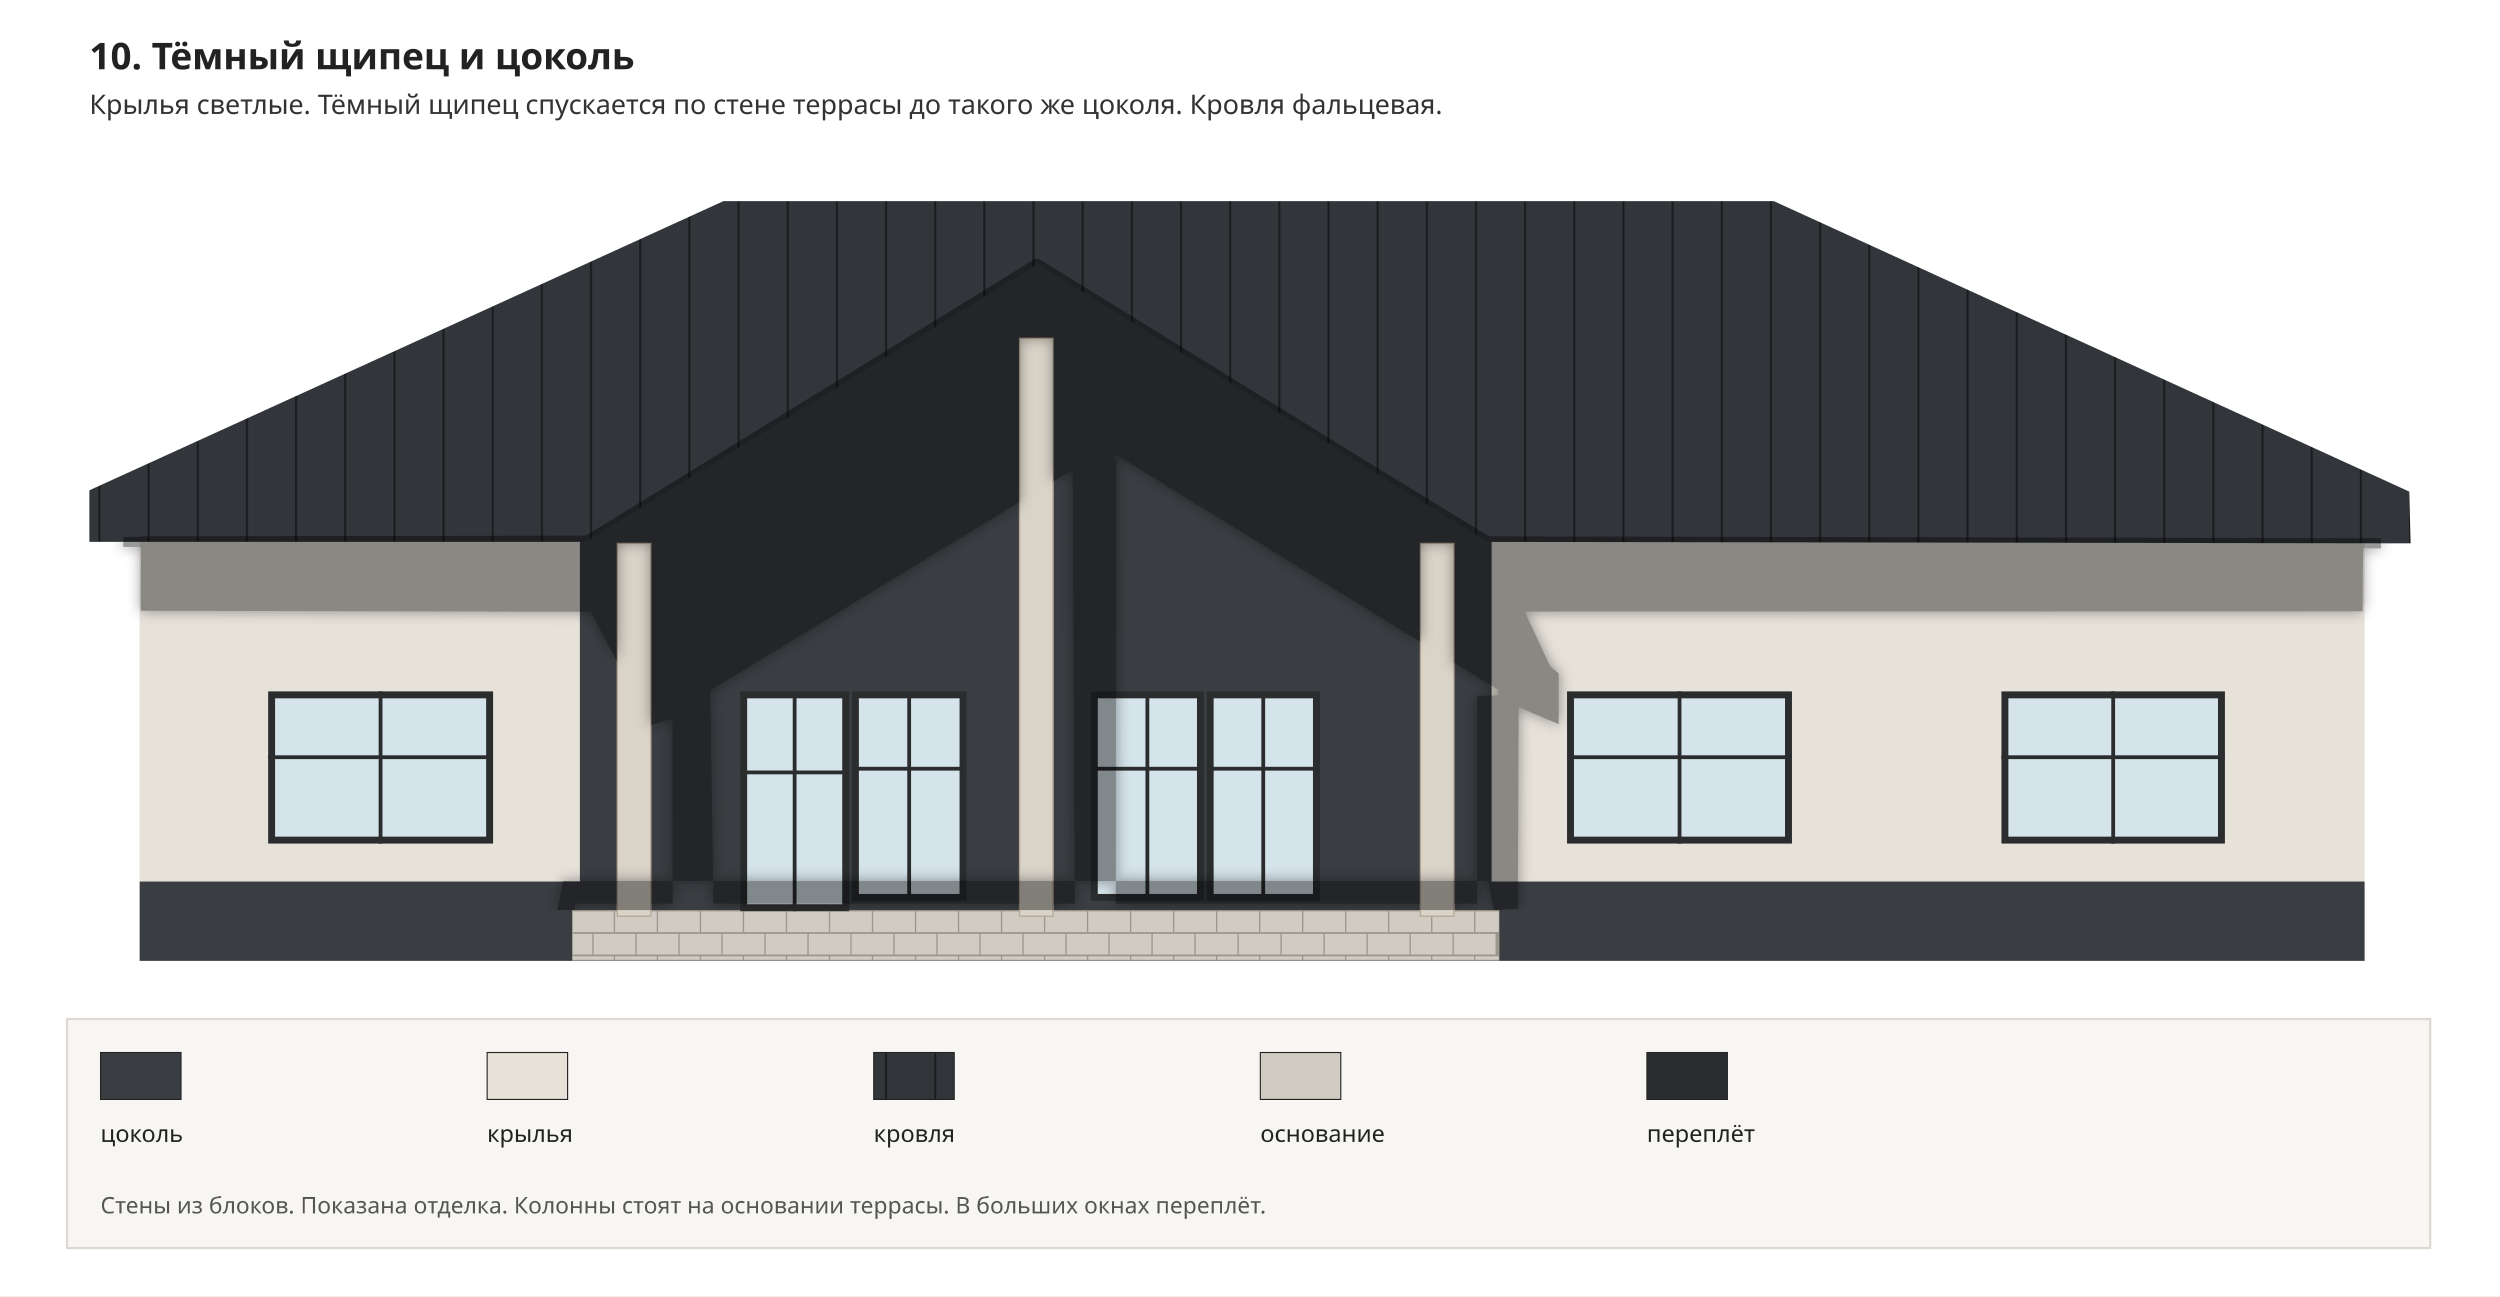
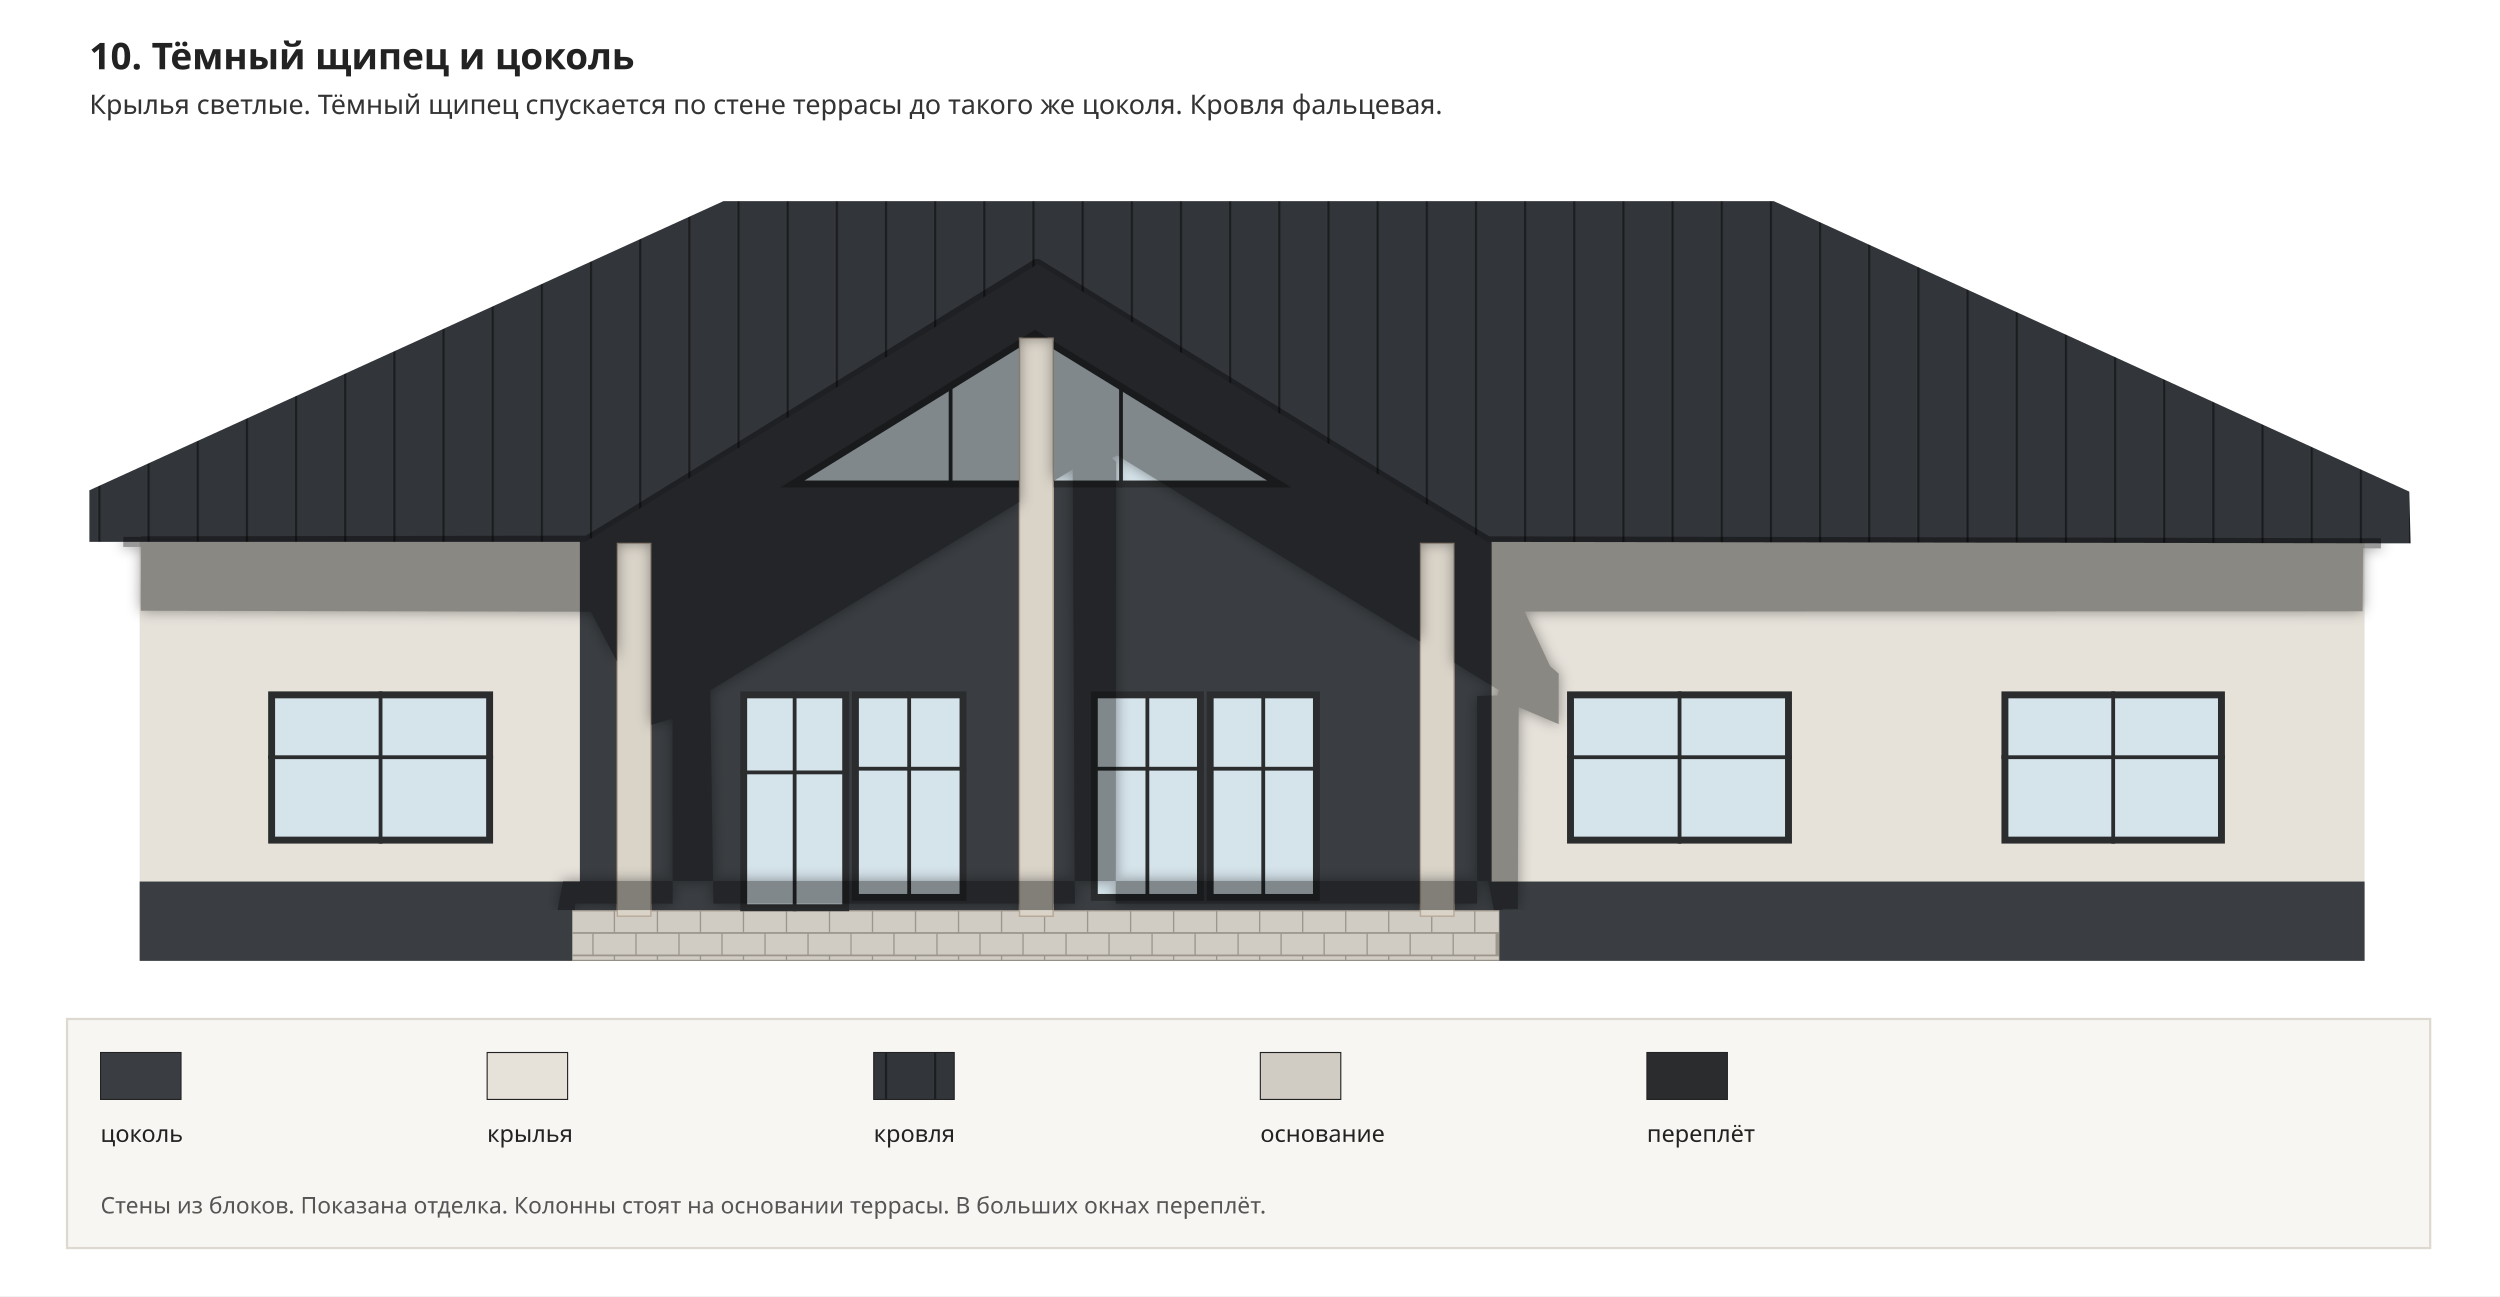
<svg xmlns="http://www.w3.org/2000/svg" width="223.75mm" height="116.0mm" viewBox="0 0 223.75 116.0">
  <rect width="100%" height="100%" fill="#ffffff" />
  <text x="8" y="6.2" font-family="sans-serif" font-size="3.3" font-weight="700" fill="#222">10. Тёмный щипец и цоколь</text>
  <text x="8" y="10.2" font-family="sans-serif" font-size="2.4" fill="#333">Крылья светлые. Тёмный щипец спускается по стене террасы до такого же цоколя. Кровля фальцевая.</text>
  <defs>
    <pattern id="stone" width="13.6" height="3.5" patternUnits="userSpaceOnUse">
      <rect width="13.6" height="3.5" fill="#8F877C" />
      <rect x="0.12" y="0.12" width="4.3" height="1.5" fill="#D2C4B2" />
      <rect x="4.58" y="0.12" width="5.1" height="1.5" fill="#C3B39F" />
      <rect x="9.84" y="0.12" width="3.6" height="1.5" fill="#DDD0BE" />
      <rect x="-1.6" y="1.84" width="3.8" height="1.5" fill="#C9B9A6" />
      <rect x="2.36" y="1.84" width="4.7" height="1.5" fill="#B7A690" />
      <rect x="7.22" y="1.84" width="4.0" height="1.5" fill="#D7CBB8" />
      <rect x="11.38" y="1.84" width="3.4" height="1.5" fill="#C0B09C" />
    </pattern>
    <pattern id="stoneDark" width="13.6" height="3.5" patternUnits="userSpaceOnUse">
      <rect width="13.6" height="3.5" fill="#5E5954" />
      <rect x="0.12" y="0.12" width="4.3" height="1.5" fill="#8A8178" />
      <rect x="4.58" y="0.12" width="5.1" height="1.5" fill="#756C64" />
      <rect x="9.84" y="0.12" width="3.6" height="1.5" fill="#948B82" />
      <rect x="-1.6" y="1.84" width="3.8" height="1.5" fill="#7A7168" />
      <rect x="2.36" y="1.84" width="4.7" height="1.5" fill="#6A625A" />
      <rect x="7.22" y="1.84" width="4.0" height="1.5" fill="#857C74" />
    </pattern>
    <pattern id="brick" width="5.6" height="1.7" patternUnits="userSpaceOnUse">
      <rect width="5.6" height="1.7" fill="#CDB8A6" />
      <rect x="0.08" y="0.08" width="2.55" height="0.7" fill="#8E4A38" />
      <rect x="2.78" y="0.08" width="2.55" height="0.7" fill="#7A4032" />
      <rect x="-1.25" y="0.92" width="2.55" height="0.7" fill="#964E3C" />
      <rect x="1.45" y="0.92" width="2.55" height="0.7" fill="#7A4032" />
      <rect x="4.15" y="0.92" width="2.55" height="0.7" fill="#8E4A38" />
    </pattern>
    <pattern id="brickDark" width="5.6" height="1.7" patternUnits="userSpaceOnUse">
      <rect width="5.6" height="1.7" fill="#B59A8C" />
      <rect x="0.08" y="0.08" width="2.55" height="0.7" fill="#6E382C" />
      <rect x="2.78" y="0.08" width="2.55" height="0.7" fill="#5C2E24" />
      <rect x="-1.25" y="0.92" width="2.55" height="0.7" fill="#743C30" />
      <rect x="1.45" y="0.92" width="2.55" height="0.7" fill="#5C2E24" />
      <rect x="4.15" y="0.92" width="2.55" height="0.7" fill="#6E382C" />
    </pattern>
    <pattern id="bavaria" width="5.6" height="1.7" patternUnits="userSpaceOnUse">
      <rect width="5.6" height="1.7" fill="#CDB8A6" />
      <rect x="0.08" y="0.08" width="2.55" height="0.7" fill="#8E4A38" />
      <rect x="2.78" y="0.08" width="2.55" height="0.7" fill="#C47858" />
      <rect x="-1.25" y="0.92" width="2.55" height="0.7" fill="#5C342C" />
      <rect x="1.45" y="0.92" width="2.55" height="0.7" fill="#A85A40" />
      <rect x="4.15" y="0.92" width="2.55" height="0.7" fill="#7A4032" />
    </pattern>
    <pattern id="silicate" width="5.6" height="1.7" patternUnits="userSpaceOnUse">
      <rect width="5.6" height="1.7" fill="#C5C3BC" />
      <rect x="0.08" y="0.08" width="2.55" height="0.7" fill="#E7E4DC" />
      <rect x="2.78" y="0.08" width="2.55" height="0.7" fill="#D9D6CE" />
      <rect x="-1.25" y="0.92" width="2.55" height="0.7" fill="#F2EFE8" />
      <rect x="1.45" y="0.92" width="2.55" height="0.7" fill="#E0DDD4" />
      <rect x="4.15" y="0.92" width="2.55" height="0.7" fill="#E7E4DC" />
    </pattern>
    <pattern id="siding" width="6" height="1.65" patternUnits="userSpaceOnUse">
      <rect width="6" height="1.65" fill="#B7B1A6" />
      <rect width="6" height="1.38" fill="#E3DED4" />
    </pattern>
    <pattern id="vsiding" width="2.05" height="8" patternUnits="userSpaceOnUse">
      <rect width="2.05" height="8" fill="#B7B3AA" />
      <rect width="1.88" height="8" fill="#E4E1DA" />
    </pattern>
    <pattern id="ashlar" width="9.2" height="4.6" patternUnits="userSpaceOnUse">
      <rect width="9.2" height="4.6" fill="#C8BEB0" />
      <rect x="0.12" y="0.12" width="4.3" height="2.05" fill="#E7DDD0" />
      <rect x="4.58" y="0.12" width="4.45" height="2.05" fill="#F3EBE0" />
      <rect x="-2.1" y="2.35" width="4.3" height="2.05" fill="#EFE6D8" />
      <rect x="2.36" y="2.35" width="4.5" height="2.05" fill="#E4D9C8" />
      <rect x="7.02" y="2.35" width="4.2" height="2.05" fill="#F7F1E8" />
    </pattern>
    <pattern id="tile" width="7.2" height="2.6" patternUnits="userSpaceOnUse">
      <rect width="7.2" height="2.6" fill="#6A3024" />
      <rect x="0.06" y="0.06" width="3.4" height="2.15" fill="#8C4638" />
      <rect x="3.6" y="0.06" width="3.4" height="2.15" fill="#7A3C30" />
      <rect x="-1.6" y="1.35" width="3.4" height="2.15" fill="#7A3C30" />
      <rect x="1.95" y="1.35" width="3.4" height="2.15" fill="#8C4638" />
      <rect x="5.5" y="1.35" width="3.4" height="2.15" fill="#7A3C30" />
    </pattern>
    <pattern id="tileDark" width="7.2" height="2.15" patternUnits="userSpaceOnUse">
      <rect width="7.2" height="2.15" fill="#2E3236" />
      <rect x="0.06" y="0.06" width="3.4" height="1.75" fill="#4E5256" />
      <rect x="3.6" y="0.06" width="3.4" height="1.75" fill="#3E4246" />
      <rect x="-1.6" y="1.1" width="3.4" height="1.75" fill="#3E4246" />
      <rect x="1.95" y="1.1" width="3.4" height="1.75" fill="#4E5256" />
    </pattern>
    <pattern id="seam" width="4.4" height="8" patternUnits="userSpaceOnUse">
      <rect width="4.4" height="8" fill="#32353A" />
      <rect width="0.2" height="8" fill="#1C1E20" />
    </pattern>
    <pattern id="barrel" width="2.2" height="2.4" patternUnits="userSpaceOnUse">
      <rect width="2.2" height="2.4" fill="#A84E32" />
      <path d="M0,2.15 Q1.1,1.35 2.2,2.15 L2.2,2.4 L0,2.4 Z" fill="#E8C4AE" />
      <path d="M0.15,0.15 Q1.1,1.05 2.05,0.15" fill="none" stroke="#7A3424" stroke-width="0.12" />
    </pattern>
    <clipPath id="roof">
      <path d="M64.75,18.00 L158.75,18.00 L215.63,44.00 L215.75,48.63 L133.13,48.50 L92.88,23.63 L52.38,48.50 L8.00,48.50 L8.00,43.88 Z" />
    </clipPath>
    <clipPath id="gable">
      <path d="M92.63,23.63 L133.25,48.63 L52.25,48.63 Z" />
    </clipPath>
    <clipPath id="wall">
      <rect x="12.5" y="48.5" width="199.13" height="37.50" />
    </clipPath>
    <clipPath id="wings">
      <path d="M12.5,48.5 H52.25 V86.0 H12.5 Z M133.25,48.5 H211.63 V86.0 H133.25 Z" />
    </clipPath>
    <clipPath id="center">
      <path d="M52.25,48.5 H133.25 V81.45 H52.25 Z M92.63,23.63 L133.25,48.63 L52.25,48.63 Z" />
    </clipPath>
    <clipPath id="ten-below">
      <path d="M4.00,48.50 L12.50,48.50 L52.38,48.50 L92.88,23.63 L133.13,48.50 L211.63,48.62 L220.00,48.62 L220.00,81.45 L4.00,81.45 Z" />
    </clipPath>
    <filter id="ten-blur" filterUnits="userSpaceOnUse" x="0" y="16" width="224" height="84">
      <feGaussianBlur stdDeviation="0.6" />
    </filter>
  </defs>
  <rect x="0.00" y="14.00" width="230.00" height="80.00" fill="#E6E2DA" clip-path="url(#wall)" />
  <path d="M51.90,48.15 L92.88,23.20 L133.50,48.15 L133.50,82.20 L51.90,82.20 Z" fill="#3A3E42" />
  <rect x="12.50" y="78.90" width="199.13" height="7.10" fill="#3A3E42" clip-path="url(#wall)" />
  <rect x="0.00" y="14.00" width="230.00" height="80.00" fill="url(#seam)" clip-path="url(#roof)" />
  <rect x="51.20" y="81.45" width="83.00" height="4.55" fill="#9C968C" />
  <rect x="51.26" y="81.57" width="3.67" height="1.85" fill="#D0CBC3" />
  <rect x="55.05" y="81.57" width="3.73" height="1.85" fill="#D0CBC3" />
  <rect x="58.90" y="81.57" width="3.73" height="1.85" fill="#D0CBC3" />
  <rect x="62.75" y="81.57" width="3.73" height="1.85" fill="#D0CBC3" />
  <rect x="66.60" y="81.57" width="3.73" height="1.85" fill="#D0CBC3" />
  <rect x="70.45" y="81.57" width="3.73" height="1.85" fill="#D0CBC3" />
  <rect x="74.30" y="81.57" width="3.73" height="1.85" fill="#D0CBC3" />
  <rect x="78.15" y="81.57" width="3.73" height="1.85" fill="#D0CBC3" />
  <rect x="82.00" y="81.57" width="3.73" height="1.85" fill="#D0CBC3" />
  <rect x="85.85" y="81.57" width="3.73" height="1.85" fill="#D0CBC3" />
  <rect x="89.70" y="81.57" width="3.73" height="1.85" fill="#D0CBC3" />
  <rect x="93.55" y="81.57" width="3.73" height="1.85" fill="#D0CBC3" />
  <rect x="97.40" y="81.57" width="3.73" height="1.85" fill="#D0CBC3" />
  <rect x="101.25" y="81.57" width="3.73" height="1.85" fill="#D0CBC3" />
  <rect x="105.10" y="81.57" width="3.73" height="1.85" fill="#D0CBC3" />
  <rect x="108.95" y="81.57" width="3.73" height="1.85" fill="#D0CBC3" />
  <rect x="112.80" y="81.57" width="3.73" height="1.85" fill="#D0CBC3" />
  <rect x="116.65" y="81.57" width="3.73" height="1.85" fill="#D0CBC3" />
  <rect x="120.50" y="81.57" width="3.73" height="1.85" fill="#D0CBC3" />
  <rect x="124.35" y="81.57" width="3.73" height="1.85" fill="#D0CBC3" />
  <rect x="128.20" y="81.57" width="3.73" height="1.85" fill="#D0CBC3" />
  <rect x="132.05" y="81.57" width="2.09" height="1.85" fill="#D0CBC3" />
  <rect x="51.26" y="83.58" width="1.75" height="1.85" fill="#D0CBC3" />
  <rect x="53.13" y="83.58" width="3.73" height="1.85" fill="#D0CBC3" />
  <rect x="56.98" y="83.58" width="3.73" height="1.85" fill="#D0CBC3" />
  <rect x="60.83" y="83.58" width="3.73" height="1.85" fill="#D0CBC3" />
  <rect x="64.68" y="83.58" width="3.73" height="1.85" fill="#D0CBC3" />
  <rect x="68.53" y="83.58" width="3.73" height="1.85" fill="#D0CBC3" />
  <rect x="72.38" y="83.58" width="3.73" height="1.85" fill="#D0CBC3" />
  <rect x="76.22" y="83.58" width="3.73" height="1.85" fill="#D0CBC3" />
  <rect x="80.07" y="83.58" width="3.73" height="1.85" fill="#D0CBC3" />
  <rect x="83.92" y="83.58" width="3.73" height="1.85" fill="#D0CBC3" />
  <rect x="87.77" y="83.58" width="3.73" height="1.85" fill="#D0CBC3" />
  <rect x="91.62" y="83.58" width="3.73" height="1.85" fill="#D0CBC3" />
  <rect x="95.47" y="83.58" width="3.73" height="1.85" fill="#D0CBC3" />
  <rect x="99.32" y="83.58" width="3.73" height="1.85" fill="#D0CBC3" />
  <rect x="103.17" y="83.58" width="3.73" height="1.85" fill="#D0CBC3" />
  <rect x="107.02" y="83.58" width="3.73" height="1.85" fill="#D0CBC3" />
  <rect x="110.87" y="83.58" width="3.73" height="1.85" fill="#D0CBC3" />
  <rect x="114.72" y="83.58" width="3.73" height="1.85" fill="#D0CBC3" />
  <rect x="118.57" y="83.58" width="3.73" height="1.85" fill="#D0CBC3" />
  <rect x="122.42" y="83.58" width="3.73" height="1.85" fill="#D0CBC3" />
  <rect x="126.27" y="83.58" width="3.73" height="1.85" fill="#D0CBC3" />
  <rect x="130.12" y="83.58" width="3.73" height="1.85" fill="#D0CBC3" />
  <rect x="51.26" y="85.59" width="3.67" height="0.31" fill="#D0CBC3" />
  <rect x="55.05" y="85.59" width="3.73" height="0.31" fill="#D0CBC3" />
  <rect x="58.90" y="85.59" width="3.73" height="0.31" fill="#D0CBC3" />
  <rect x="62.75" y="85.59" width="3.73" height="0.31" fill="#D0CBC3" />
  <rect x="66.60" y="85.59" width="3.73" height="0.31" fill="#D0CBC3" />
  <rect x="70.45" y="85.59" width="3.73" height="0.31" fill="#D0CBC3" />
  <rect x="74.30" y="85.59" width="3.73" height="0.31" fill="#D0CBC3" />
  <rect x="78.15" y="85.59" width="3.73" height="0.31" fill="#D0CBC3" />
  <rect x="82.00" y="85.59" width="3.73" height="0.31" fill="#D0CBC3" />
  <rect x="85.85" y="85.59" width="3.73" height="0.31" fill="#D0CBC3" />
  <rect x="89.70" y="85.59" width="3.73" height="0.31" fill="#D0CBC3" />
  <rect x="93.55" y="85.59" width="3.73" height="0.31" fill="#D0CBC3" />
  <rect x="97.40" y="85.59" width="3.73" height="0.31" fill="#D0CBC3" />
  <rect x="101.25" y="85.59" width="3.73" height="0.31" fill="#D0CBC3" />
  <rect x="105.10" y="85.59" width="3.73" height="0.31" fill="#D0CBC3" />
  <rect x="108.95" y="85.59" width="3.73" height="0.31" fill="#D0CBC3" />
  <rect x="112.80" y="85.59" width="3.73" height="0.31" fill="#D0CBC3" />
  <rect x="116.65" y="85.59" width="3.73" height="0.31" fill="#D0CBC3" />
  <rect x="120.50" y="85.59" width="3.73" height="0.31" fill="#D0CBC3" />
  <rect x="124.35" y="85.59" width="3.73" height="0.31" fill="#D0CBC3" />
  <rect x="128.20" y="85.59" width="3.73" height="0.31" fill="#D0CBC3" />
  <rect x="132.05" y="85.59" width="2.09" height="0.31" fill="#D0CBC3" />
  <rect x="55.25" y="48.63" width="3.00" height="33.37" fill="#D9D3C8" stroke="#B7A898" stroke-width="0.12" />
  <rect x="91.25" y="30.27" width="3.00" height="51.73" fill="#D9D3C8" stroke="#B7A898" stroke-width="0.12" />
  <rect x="127.13" y="48.63" width="3.00" height="33.37" fill="#D9D3C8" stroke="#B7A898" stroke-width="0.12" />
  <rect x="24.00" y="61.88" width="20.13" height="13.62" fill="#2A2C2E" />
  <rect x="24.62" y="62.50" width="18.89" height="12.38" fill="#D5E3EA" />
  <rect x="33.89" y="61.88" width="0.34" height="13.62" fill="#2A2C2E" />
  <rect x="24.00" y="67.60" width="20.13" height="0.34" fill="#2A2C2E" />
  <rect x="140.25" y="61.88" width="20.13" height="13.62" fill="#2A2C2E" />
  <rect x="140.87" y="62.50" width="18.89" height="12.38" fill="#D5E3EA" />
  <rect x="150.15" y="61.88" width="0.34" height="13.62" fill="#2A2C2E" />
  <rect x="140.25" y="67.60" width="20.13" height="0.34" fill="#2A2C2E" />
  <rect x="179.13" y="61.88" width="20.00" height="13.62" fill="#2A2C2E" />
  <rect x="179.75" y="62.50" width="18.76" height="12.38" fill="#D5E3EA" />
  <rect x="188.96" y="61.88" width="0.34" height="13.62" fill="#2A2C2E" />
  <rect x="179.13" y="67.60" width="20.00" height="0.34" fill="#2A2C2E" />
  <rect x="76.25" y="61.88" width="10.25" height="18.75" fill="#2A2C2E" />
  <rect x="76.87" y="62.50" width="9.01" height="17.51" fill="#D5E3EA" />
  <rect x="76.25" y="68.63" width="10.25" height="0.34" fill="#2A2C2E" />
  <rect x="81.20" y="61.88" width="0.34" height="18.75" fill="#2A2C2E" />
  <rect x="97.63" y="61.88" width="10.12" height="18.75" fill="#2A2C2E" />
  <rect x="98.25" y="62.50" width="8.88" height="17.51" fill="#D5E3EA" />
  <rect x="97.63" y="68.63" width="10.12" height="0.34" fill="#2A2C2E" />
  <rect x="102.52" y="61.88" width="0.34" height="18.75" fill="#2A2C2E" />
  <rect x="108.00" y="61.88" width="10.13" height="18.75" fill="#2A2C2E" />
  <rect x="108.62" y="62.50" width="8.89" height="17.51" fill="#D5E3EA" />
  <rect x="108.00" y="68.63" width="10.13" height="0.34" fill="#2A2C2E" />
  <rect x="112.89" y="61.88" width="0.34" height="18.75" fill="#2A2C2E" />
  <rect x="66.25" y="61.88" width="9.75" height="19.67" fill="#2A2C2E" />
  <rect x="66.87" y="62.50" width="8.51" height="18.43" fill="#D5E3EA" />
  <rect x="66.25" y="68.96" width="9.75" height="0.34" fill="#2A2C2E" />
  <rect x="70.95" y="61.88" width="0.34" height="19.67" fill="#2A2C2E" />
  <rect x="6.00" y="91.20" width="211.50" height="20.50" fill="#F7F6F3" stroke="#DDD8D0" stroke-width="0.2" />
  <rect x="9.00" y="94.20" width="7.20" height="4.20" fill="#3A3E42" stroke="#222" stroke-width="0.1" />
  <text x="9.0" y="102.2" font-family="sans-serif" font-size="2.1" fill="#222">цоколь</text>
  <rect x="43.60" y="94.20" width="7.20" height="4.20" fill="#E6E2DA" stroke="#222" stroke-width="0.1" />
  <text x="43.6" y="102.2" font-family="sans-serif" font-size="2.1" fill="#222">крылья</text>
  <rect x="78.20" y="94.20" width="7.20" height="4.20" fill="url(#seam)" stroke="#222" stroke-width="0.1" />
  <text x="78.2" y="102.2" font-family="sans-serif" font-size="2.1" fill="#222">кровля</text>
  <rect x="112.80" y="94.20" width="7.20" height="4.20" fill="#D0CBC3" stroke="#222" stroke-width="0.1" />
  <text x="112.8" y="102.2" font-family="sans-serif" font-size="2.1" fill="#222">основание</text>
  <rect x="147.40" y="94.20" width="7.20" height="4.20" fill="#2A2C2E" stroke="#222" stroke-width="0.1" />
  <text x="147.4" y="102.2" font-family="sans-serif" font-size="2.1" fill="#222">переплёт</text>
  <text x="9" y="108.6" font-family="sans-serif" font-size="2.05" fill="#555">Стены из блоков. Показана отделка. Колонны стоят на основании террасы. В больших окнах переплёт.</text>
+   <g id="gable-window">
+     <polygon points="92.64,29.51 115.59,43.63 69.82,43.63" fill="#2A2C2E" />
+     <polygon points="92.64,30.24 113.40,43.01 72.00,43.01" fill="#D5E3EA" />
+     <polygon points="84.91,43.63 85.25,43.63 85.25,34.08 84.91,34.30" fill="#2A2C2E" />
+     <polygon points="100.16,43.63 100.50,43.63 100.50,34.35 100.16,34.14" fill="#2A2C2E" />
+   </g>
+   <rect x="91.25" y="30.27" width="3.00" height="51.73" fill="#D9D3C8" stroke="#B7A898" stroke-width="0.12" />
  <g id="ten-mask" opacity="0.40" style="mix-blend-mode:multiply">
    <g clip-path="url(#ten-below)">
      <path id="ten-soft" filter="url(#ten-blur)" fill="#000000" d="M50.40,78.85 L133.20,78.85 L133.70,81.45 L49.90,81.45 ZM211.50,48.17 L133.27,48.00 L122.78,41.58 L93.12,23.25 L93.08,23.23 L93.04,23.21 L92.99,23.19 L92.95,23.19 L92.90,23.18 L92.86,23.18 L92.81,23.18 L92.77,23.19 L92.74,23.20 L92.66,23.15 L56.04,45.73 L52.43,47.94 L12.64,48.00 L12.64,48.05 L11.04,48.05 L11.03,48.95 L12.63,48.95 L12.60,54.66 L52.88,54.75 L55.23,59.22 L55.23,48.61 L58.27,48.61 L58.27,64.87 L60.19,64.32 L60.20,80.87 L58.27,80.87 L58.27,81.45 L91.23,81.45 L91.23,80.87 L63.85,80.87 L63.56,61.79 L91.23,44.92 L91.23,30.25 L94.27,30.25 L94.27,43.07 L96.01,42.01 L96.20,80.87 L94.27,80.87 L94.27,81.45 L127.11,81.45 L127.11,80.87 L99.86,80.87 L99.90,41.31 L99.50,40.99 L100.00,40.76 L127.11,57.43 L127.11,48.61 L130.15,48.61 L130.15,59.31 L134.14,61.76 L134.02,62.24 L132.20,62.30 L132.20,80.87 L130.15,80.87 L130.15,81.45 L134.45,81.45 L134.45,81.33 L135.84,81.35 L135.92,63.29 L139.50,64.81 L139.50,60.29 L138.73,59.62 L136.45,54.73 L211.45,54.71 L211.49,49.07 L213.09,49.08 L213.10,48.18 L213.10,48.18 L211.50,48.17 L211.50,48.17 ZM55.23,81.45 L55.23,80.87 L51.45,80.87 L51.45,81.45 L55.23,81.45 Z" />
    </g>
    <path id="ten" fill="#000000" d="M50.40,78.85 L133.20,78.85 L133.70,81.45 L49.90,81.45 ZM211.50,48.17 L133.27,48.00 L122.78,41.58 L93.12,23.25 L93.08,23.23 L93.04,23.21 L92.99,23.19 L92.95,23.19 L92.90,23.18 L92.86,23.18 L92.81,23.18 L92.77,23.19 L92.74,23.20 L92.66,23.15 L56.04,45.73 L52.43,47.94 L12.64,48.00 L12.64,48.05 L11.04,48.05 L11.03,48.95 L12.63,48.95 L12.60,54.66 L52.88,54.75 L55.23,59.22 L55.23,48.61 L58.27,48.61 L58.27,64.87 L60.19,64.32 L60.20,80.87 L58.27,80.87 L58.27,81.45 L91.23,81.45 L91.23,80.87 L63.85,80.87 L63.56,61.79 L91.23,44.92 L91.23,30.25 L94.27,30.25 L94.27,43.07 L96.01,42.01 L96.20,80.87 L94.27,80.87 L94.27,81.45 L127.11,81.45 L127.11,80.87 L99.86,80.87 L99.90,41.31 L99.50,40.99 L100.00,40.76 L127.11,57.43 L127.11,48.61 L130.15,48.61 L130.15,59.31 L134.14,61.76 L134.02,62.24 L132.20,62.30 L132.20,80.87 L130.15,80.87 L130.15,81.45 L134.45,81.45 L134.45,81.33 L135.84,81.35 L135.92,63.29 L139.50,64.81 L139.50,60.29 L138.73,59.62 L136.45,54.73 L211.45,54.71 L211.49,49.07 L213.09,49.08 L213.10,48.18 L213.10,48.18 L211.50,48.17 L211.50,48.17 ZM55.23,81.45 L55.23,80.87 L51.45,80.87 L51.45,81.45 L55.23,81.45 Z" />
  </g>
</svg>
